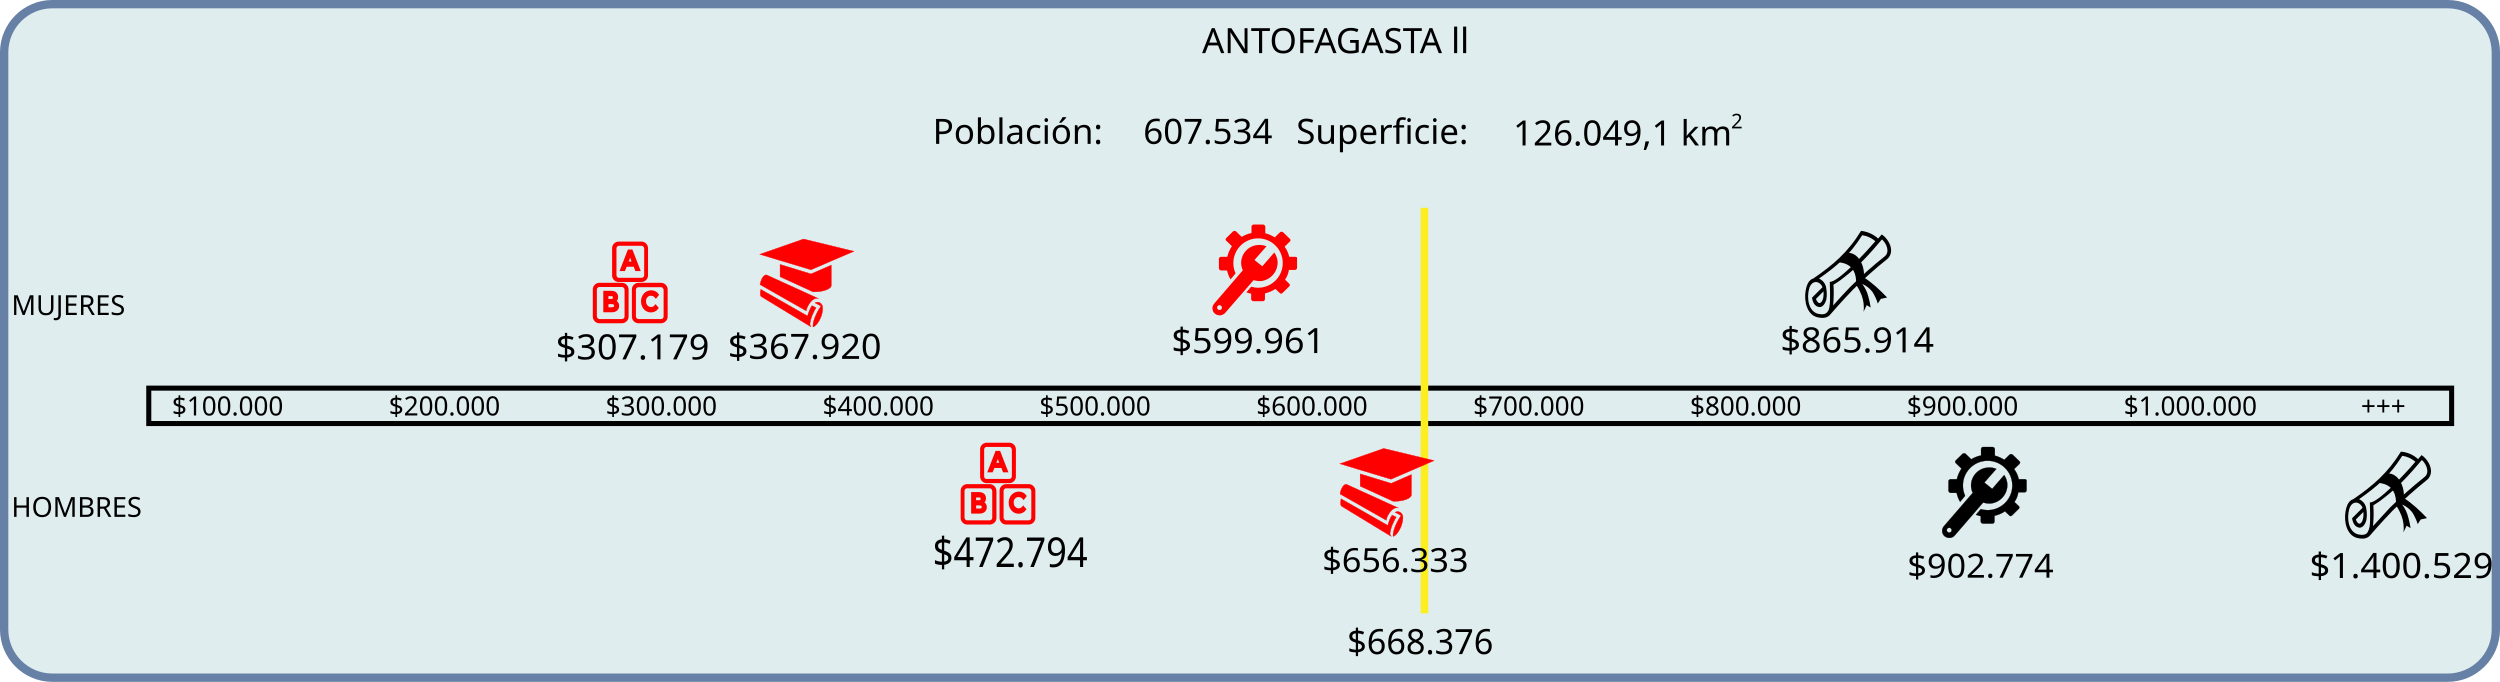
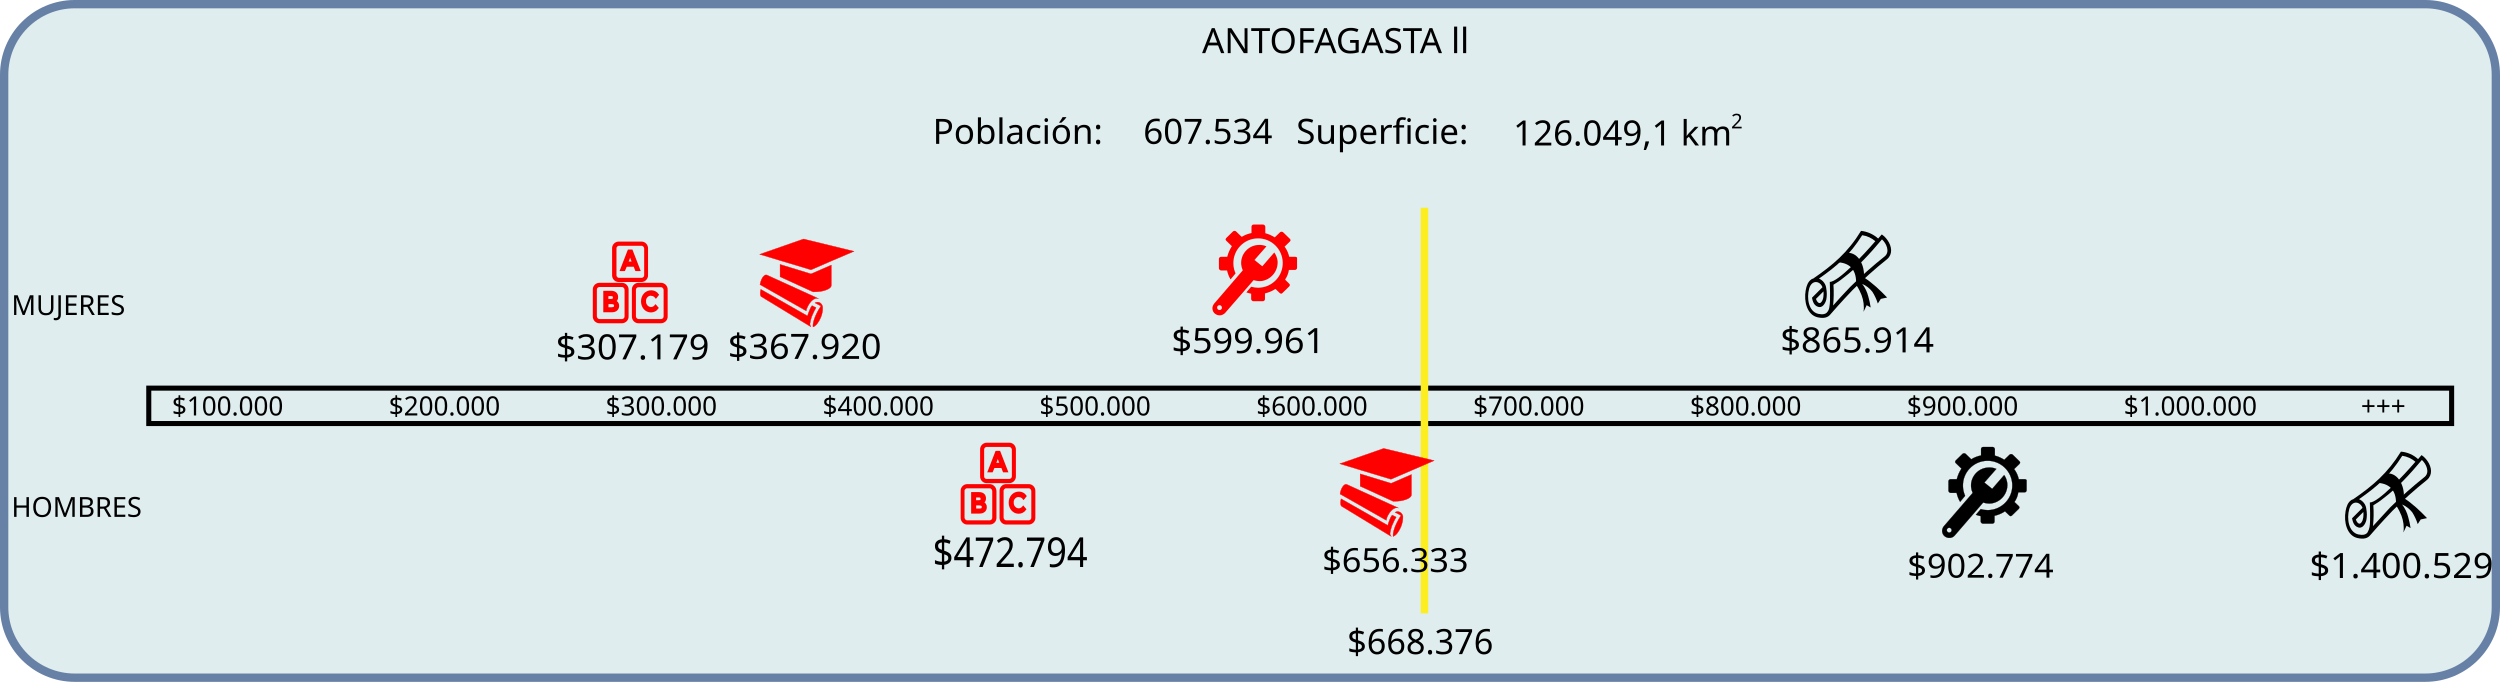
<svg xmlns="http://www.w3.org/2000/svg" version="1.1" id="Capa_1" x="0px" y="0px" viewBox="0 0 1504 410.2" style="enable-background:new 0 0 1504 410.2;" xml:space="preserve">
  <style type="text/css">
- 	.st0{opacity:0.8;fill:#D7E9EA;stroke:#416190;stroke-width:5.01;stroke-miterlimit:5.83;}
+ 	.st0{opacity:0.8;fill:#D7E9EA;stroke:#416190;stroke-width:5.01;stroke-miterlimit:5.83;enable-background:new    ;}
	.st1{fill:none;stroke:#000000;stroke-width:3.04;stroke-miterlimit:10;}
	.st2{fill:none;}
	.st3{font-family:'Arial-BoldMT';}
	.st4{font-size:16px;}
	.st5{fill:#FF0000;}
	.st6{font-size:21px;}
	.st7{font-family:'Verdana-Bold';}
	.st8{font-family:'ArialMT';}
	.st9{font-size:12.24px;}
	.st10{fill:#FCEE21;}
	.st11{font-size:16.65px;}
	.st12{fill:#FF0000;stroke:#FF0000;stroke-width:1.33;stroke-miterlimit:10;}
	.st13{font-size:24.79px;}
	.st14{fill:#FF0000;stroke:#FF0000;stroke-width:0.22;stroke-miterlimit:10;}
	.st15{font-size:20px;}
	.st16{stroke:#000000;stroke-width:0.14;stroke-miterlimit:10;}
</style>
-   <path class="st0" d="M31.5,2.5h1441c16,0,29,13,29,29v347.2c0,16-13,29-29,29H31.5c-16,0-29-13-29-29V31.5  C2.5,15.5,15.5,2.5,31.5,2.5z" />
+   <path class="st0" d="M45,2.5h1414c23.5,0,42.5,19,42.5,42.5v320.2c0,23.5-19,42.5-42.5,42.5H45c-23.5,0-42.5-19-42.5-42.5V45  C2.5,21.5,21.5,2.5,45,2.5z" />
  <rect x="89.5" y="233.5" class="st1" width="1385.4" height="21.3" />
  <rect x="103.5" y="237.9" class="st2" width="1371.8" height="36.8" />
-   <text transform="matrix(0.98 0 0 1 103.4497 249.9399)" class="st3 st4">$100.000</text>
+   <text transform="matrix(0.98 0 0 1 103.4492 249.9399)" class="st3 st4">$100.000</text>
  <text transform="matrix(0.98 0 0 1 233.9199 249.9399)" class="st3 st4">$200.000</text>
  <text transform="matrix(0.98 0 0 1 364.3799 249.9399)" class="st3 st4">$300.000</text>
  <text transform="matrix(0.98 0 0 1 494.8496 249.9399)" class="st3 st4">$400.000</text>
  <text transform="matrix(0.98 0 0 1 625.3096 249.9399)" class="st3 st4">$500.000</text>
  <text transform="matrix(0.98 0 0 1 755.79 249.9399)" class="st3 st4">$600.000</text>
  <text transform="matrix(0.98 0 0 1 886.25 249.9399)" class="st3 st4">$700.000</text>
  <text transform="matrix(0.98 0 0 1 1016.72 249.9399)" class="st3 st4">$800.000</text>
  <text transform="matrix(0.98 0 0 1 1147.189 249.9399)" class="st3 st4">$900.000</text>
  <text transform="matrix(0.98 0 0 1 1277.649 249.9399)" class="st3 st4">$1.000.000</text>
  <text transform="matrix(0.98 0 0 1 1408.12 249.9399)" class="st3 st4">   +++</text>
-   <path class="st5" d="M779.3,154.5h-3.7c-0.5-2.2-1.4-4.3-2.8-6.1l3.2-3.1c0.2-0.2,0.3-0.5,0.4-0.8c0-0.3-0.2-0.6-0.4-0.8l-4.1-4  c-0.5-0.4-1.3-0.4-1.8,0l-3.2,3.1c-1.8-1.1-3.7-2-5.7-2.5v-4c-0.1-0.6-0.6-1.1-1.2-1.2h-5.9c-0.6,0-1.2,0.6-1.2,1.2v3.9  c-2.1,0.4-4.1,1.2-5.9,2.3l-3.4-3.3c-0.5-0.4-1.3-0.4-1.8,0l-4.1,4c-0.2,0.2-0.3,0.5-0.4,0.8c0,0.3,0.2,0.6,0.4,0.8l3.4,3.3  c-1.3,2-2.2,4.1-2.8,6.4h-3.8c-0.6,0-1.2,0.6-1.2,1.2v5.8c0.1,0.6,0.6,1.1,1.2,1.2h3.7c0.4,1.9,1.1,3.7,2.1,5.4l3-3.6  c-0.8-1.9-1.3-3.9-1.3-5.9c-0.2-8.2,6.3-15,14.5-15.2c8.2-0.2,15,6.3,15.2,14.5c0.2,8.2-6.3,15-14.5,15.2h-0.3  c-1.4,0-2.8-0.2-4.2-0.6l-2.9,3.4c0.9,0.3,1.9,0.6,2.9,0.8v3.3c0.1,0.6,0.6,1.1,1.2,1.2h5.9c0.6,0,1.2-0.6,1.2-1.2v-3.5  c2.2-0.5,4.4-1.4,6.3-2.7l2.6,2.5c0.2,0.2,0.5,0.3,0.8,0.4c0.3,0,0.6-0.2,0.8-0.4l4.1-4c0.2-0.2,0.3-0.5,0.4-0.8  c0-0.3-0.2-0.6-0.4-0.8l-2.5-2.5c1.2-1.7,2-3.7,2.3-5.8h3.7c0.6,0,1.2-0.6,1.2-1.2v-5.8C780.5,155.1,780.1,154.5,779.3,154.5z" />
-   <path class="st5" d="M768.6,157.1c-0.2-1.9-0.9-3.7-2-5.2l-7.2,8.3l-4.7-3.8l7.2-8.2c-1.6-0.7-3.4-1-5.2-0.8  c-5.9,0.4-10.4,5.6-10,11.5c0,0,0,0.1,0,0.1c0.1,1.2,0.4,2.4,0.9,3.5l0.1,0.1l-17.3,20.1c-0.7,0.9-1.1,2-1,3.1  c0.1,1.1,0.6,2.2,1.5,2.9c0.9,0.7,2,1.1,3.2,1c1.1-0.1,2.1-0.6,2.9-1.4l17.2-19.8l0.2,0.1c1.4,0.4,2.9,0.6,4.4,0.5  C764.7,168.3,769,163.1,768.6,157.1z M733.8,186.5c-0.8,0.1-1.5-0.5-1.6-1.3l0,0c-0.1-0.8,0.5-1.5,1.3-1.6l0,0  c0.8-0.1,1.5,0.5,1.6,1.3c0.1,0.7-0.3,1.4-1.1,1.6C733.9,186.5,733.9,186.5,733.8,186.5L733.8,186.5z" />
+   <path class="st5" d="M779.3,154.5h-3.7c-0.5-2.2-1.4-4.3-2.8-6.1l3.2-3.1c0.2-0.2,0.3-0.5,0.4-0.8c0-0.3-0.2-0.6-0.4-0.8l-4.1-4  c-0.5-0.4-1.3-0.4-1.8,0l-3.2,3.1c-1.8-1.1-3.7-2-5.7-2.5v-4c-0.1-0.6-0.6-1.1-1.2-1.2h-5.9c-0.6,0-1.2,0.6-1.2,1.2v3.9  c-2.1,0.4-4.1,1.2-5.9,2.3l-3.4-3.3c-0.5-0.4-1.3-0.4-1.8,0l-4.1,4c-0.2,0.2-0.3,0.5-0.4,0.8c0,0.3,0.2,0.6,0.4,0.8l3.4,3.3  c-1.3,2-2.2,4.1-2.8,6.4h-3.8c-0.6,0-1.2,0.6-1.2,1.2v5.8c0.1,0.6,0.6,1.1,1.2,1.2h3.7c0.4,1.9,1.1,3.7,2.1,5.4l3-3.6  c-0.8-1.9-1.3-3.9-1.3-5.9c-0.2-8.2,6.3-15,14.5-15.2s15,6.3,15.2,14.5s-6.3,15-14.5,15.2h-0.3c-1.4,0-2.8-0.2-4.2-0.6l-2.9,3.4  c0.9,0.3,1.9,0.6,2.9,0.8v3.3c0.1,0.6,0.6,1.1,1.2,1.2h5.9c0.6,0,1.2-0.6,1.2-1.2v-3.5c2.2-0.5,4.4-1.4,6.3-2.7l2.6,2.5  c0.2,0.2,0.5,0.3,0.8,0.4c0.3,0,0.6-0.2,0.8-0.4l4.1-4c0.2-0.2,0.3-0.5,0.4-0.8c0-0.3-0.2-0.6-0.4-0.8l-2.5-2.5  c1.2-1.7,2-3.7,2.3-5.8h3.7c0.6,0,1.2-0.6,1.2-1.2v-5.8C780.5,155.1,780.1,154.5,779.3,154.5z" />
+   <path class="st5" d="M768.6,157.1c-0.2-1.9-0.9-3.7-2-5.2l-7.2,8.3l-4.7-3.8l7.2-8.2c-1.6-0.7-3.4-1-5.2-0.8  c-5.9,0.4-10.4,5.6-10,11.5v0.1c0.1,1.2,0.4,2.4,0.9,3.5l0.1,0.1l-17.3,20.1c-0.7,0.9-1.1,2-1,3.1s0.6,2.2,1.5,2.9s2,1.1,3.2,1  c1.1-0.1,2.1-0.6,2.9-1.4l17.2-19.8l0.2,0.1c1.4,0.4,2.9,0.6,4.4,0.5C764.7,168.3,769,163.1,768.6,157.1z M733.8,186.5  c-0.8,0.1-1.5-0.5-1.6-1.3l0,0c-0.1-0.8,0.5-1.5,1.3-1.6l0,0c0.8-0.1,1.5,0.5,1.6,1.3c0.1,0.7-0.3,1.4-1.1,1.6  C733.9,186.5,733.9,186.5,733.8,186.5L733.8,186.5z" />
  <rect x="810.5" y="377.7" class="st2" width="92" height="32.3" />
  <text transform="matrix(0.98 0 0 1 810.4697 393.5098)" class="st3 st6">$668.376</text>
  <rect x="580.6" y="20.3" class="st2" width="439.9" height="108.7" />
  <text transform="matrix(1 0 0 1 723.16 31.97)" class="st7 st6">ANTOFAGASTA ll</text>
  <text transform="matrix(1 0 0 1 561.12 86.55)" class="st7 st6">Población:</text>
  <text transform="matrix(1 0 0 1 682.33 86.55)" class="st8 st6"> 607.534   </text>
  <text transform="matrix(1 0 0 1 779.81 86.55)" class="st7 st6">Superficie:</text>
  <text transform="matrix(1 0 0 1 904.86 87.52)" class="st8 st6"> 126.049,1 km</text>
  <text transform="matrix(1 0 0 1 1041.41 77.23)" class="st8 st9">2</text>
  <rect x="854.7" y="125" class="st10" width="4.5" height="244" />
  <rect x="6.9" y="177.6" class="st2" width="105.4" height="23.7" />
-   <text transform="matrix(0.98 0 0 1 6.8999 189.5098)" class="st7 st11">MUJERES</text>
+   <text transform="matrix(0.98 0 0 1 6.8994 189.5098)" class="st7 st11">MUJERES</text>
  <rect x="6.9" y="299" class="st2" width="96.2" height="26" />
-   <text transform="matrix(0.98 0 0 1 6.8999 310.9502)" class="st7 st11">HOMBRES</text>
+   <text transform="matrix(0.98 0 0 1 6.8994 310.9502)" class="st7 st11">HOMBRES</text>
  <rect x="206" y="61.8" class="st2" width="80.5" height="23.3" />
-   <path class="st12" d="M595.6,291.9h-13.8c-1.9,0.1-3.3,1.7-3.2,3.5c0,0,0,0,0,0.1v15.8c-0.1,1.9,1.3,3.5,3.1,3.6c0,0,0,0,0.1,0h13.8  c1.9-0.1,3.3-1.7,3.2-3.5c0,0,0,0,0-0.1v-15.8C598.8,293.6,597.4,292.1,595.6,291.9z M597.6,311.3c0.1,1.2-0.8,2.3-2.1,2.4  c0,0,0,0,0,0h-13.8c-1.2-0.1-2.1-1.2-2.1-2.4v-15.8c-0.1-1.2,0.8-2.3,2.1-2.4c0,0,0,0,0,0h13.8c1.2,0.1,2.1,1.2,2.1,2.4V311.3z" />
+   <path class="st12" d="M595.6,291.9h-13.8c-1.9,0.1-3.3,1.7-3.2,3.5c0,0,0,0,0,0.1v15.8c-0.1,1.9,1.3,3.5,3.1,3.6c0,0,0,0,0.1,0h13.8  c1.9-0.1,3.3-1.7,3.2-3.5c0,0,0,0,0-0.1v-15.8C598.8,293.6,597.4,292.1,595.6,291.9z M597.6,311.3c0.1,1.2-0.8,2.3-2.1,2.4l0,0  h-13.8c-1.2-0.1-2.1-1.2-2.1-2.4v-15.8c-0.1-1.2,0.8-2.3,2.1-2.4l0,0h13.8c1.2,0.1,2.1,1.2,2.1,2.4V311.3z" />
  <path class="st12" d="M591,302.3c1-0.4,1.6-1.4,1.5-2.5c0-1.7-1-3.1-3.6-3.1h-4v11.6h4.4c2.6,0,3.7-1.5,3.7-3.2  C593.1,303.8,592.2,302.7,591,302.3z M586.6,298.6h2.2c1.1,0,1.8,0.3,1.8,1.6c0,1-0.6,1.4-1.9,1.4h-2.2L586.6,298.6L586.6,298.6z   M589.3,306.6h-2.7v-3.2h2.5c1.4,0,2.2,0.5,2.2,1.5C591.3,306.3,590.5,306.6,589.3,306.6L589.3,306.6z" />
-   <path class="st12" d="M607.3,290c1.9-0.1,3.3-1.7,3.2-3.5c0,0,0,0,0-0.1v-15.8c0.1-1.9-1.3-3.5-3.1-3.6c0,0,0,0-0.1,0h-13.8  c-1.9,0.1-3.3,1.7-3.2,3.5c0,0,0,0,0,0.1v15.8c-0.1,1.9,1.3,3.5,3.1,3.6c0,0,0,0,0.1,0H607.3z M591.4,286.4v-15.8  c-0.1-1.2,0.8-2.3,2.1-2.4c0,0,0,0,0,0h13.8c1.2,0.1,2.1,1.2,2.1,2.4v15.8c0.1,1.2-0.8,2.3-2.1,2.4c0,0,0,0,0,0h-13.8  c-1.2,0-2.1-1-2.1-2.1C591.4,286.6,591.4,286.5,591.4,286.4z" />
+   <path class="st12" d="M607.3,290c1.9-0.1,3.3-1.7,3.2-3.5c0,0,0,0,0-0.1v-15.8c0.1-1.9-1.3-3.5-3.1-3.6c0,0,0,0-0.1,0h-13.8  c-1.9,0.1-3.3,1.7-3.2,3.5c0,0,0,0,0,0.1v15.8c-0.1,1.9,1.3,3.5,3.1,3.6c0,0,0,0,0.1,0H607.3z M591.4,286.4v-15.8  c-0.1-1.2,0.8-2.3,2.1-2.4l0,0h13.8c1.2,0.1,2.1,1.2,2.1,2.4v15.8c0.1,1.2-0.8,2.3-2.1,2.4l0,0h-13.8c-1.2,0-2.1-1-2.1-2.1  C591.4,286.6,591.4,286.5,591.4,286.4z" />
  <path class="st12" d="M597.8,280.9h5.1l1,2.6h1.8l-4.5-11.6h-1.8l-4.5,11.6h1.8L597.8,280.9z M600.3,274.3l1.8,4.8h-3.7L600.3,274.3  z" />
-   <path class="st12" d="M619,291.9h-13.8c-1.9,0.1-3.3,1.7-3.2,3.5c0,0,0,0,0,0.1v15.8c-0.1,1.9,1.3,3.5,3.1,3.6c0,0,0,0,0.1,0H619  c1.9-0.1,3.3-1.7,3.2-3.5c0,0,0,0,0-0.1v-15.8C622.3,293.6,620.9,292,619,291.9C619,291.9,619,291.9,619,291.9z M621.1,311.3  c0.1,1.2-0.8,2.3-2.1,2.4c0,0,0,0,0,0h-13.8c-1.2-0.1-2.1-1.2-2.1-2.4v-15.8c-0.1-1.2,0.8-2.3,2.1-2.4c0,0,0,0,0,0H619  c1.2,0.1,2.1,1.2,2.1,2.4V311.3z" />
+   <path class="st12" d="M619,291.9h-13.8c-1.9,0.1-3.3,1.7-3.2,3.5c0,0,0,0,0,0.1v15.8c-0.1,1.9,1.3,3.5,3.1,3.6c0,0,0,0,0.1,0H619  c1.9-0.1,3.3-1.7,3.2-3.5c0,0,0,0,0-0.1v-15.8C622.3,293.6,620.9,292,619,291.9L619,291.9z M621.1,311.3c0.1,1.2-0.8,2.3-2.1,2.4  l0,0h-13.8c-1.2-0.1-2.1-1.2-2.1-2.4v-15.8c-0.1-1.2,0.8-2.3,2.1-2.4l0,0H619c1.2,0.1,2.1,1.2,2.1,2.4V311.3z" />
  <path class="st12" d="M612.9,298.4c1.1,0,2.2,0.5,2.9,1.4l1.1-1.4c-0.9-1.3-2.4-2-3.9-2c-3.2,0-5.5,2.6-5.5,6s2.3,6,5.3,6  c1.5,0,3-0.7,3.9-2l-1.1-1.3c-0.7,0.9-1.8,1.4-2.9,1.4c-2.1-0.2-3.6-2-3.5-4.1c-0.2-2.1,1.3-3.9,3.4-4.1  C612.8,298.4,612.8,298.4,612.9,298.4z" />
  <rect x="561.1" y="322.1" class="st2" width="84.3" height="24.1" />
  <text transform="matrix(0.88 0 0 1 561.1201 341.0898)" class="st3 st13">$472.794</text>
  <path class="st14" d="M493.5,182.3c-0.6-0.4-1.4-0.6-2.1-0.5c-0.4,0.1-0.8,0.2-1.1,0.4l3.6,1.9c-1.1,1.6-2.1,3.3-2.9,5.1  c-0.6,1.3-1.1,2.6-1.5,4c-0.3,1.1-0.5,2.3-0.4,3.5c1.7-0.5,3.5-2.9,4.7-5.8c0.8-1.9,1.2-4,1.1-6.1  C494.8,183.8,494.3,182.9,493.5,182.3z" />
  <path class="st14" d="M469.3,159.1v7.4l19.9,9.1l0,0c1.5,0,3-0.1,4.5-0.3c3.9-0.7,6.4-2.1,6.4-3.6v-12.2l-12.2,5.3L469.3,159.1z" />
  <polygon class="st14" points="483.4,143.8 457.1,153 469.3,156.7 487.9,162.3 500.1,157 513.7,151.2 " />
  <path class="st14" d="M487.4,194c0-0.2,0-0.3,0.1-0.5c0-0.2,0.1-0.4,0.1-0.6v-0.1c0.4-1.7,1-3.3,1.8-4.8c0.4-1,0.9-1.9,1.5-2.8v-0.1  l-2.4-1.2c-0.6,0.8-1.1,1.7-1.4,2.6c-0.5,1.2-1,2.4-1.3,3.6l-28.1-16l-0.2,1c-0.2,1.5-0.2,3.1,0.6,3.4l29.6,18  C487.3,195.7,487.1,194.8,487.4,194z" />
  <path class="st14" d="M485.5,185.3c1.7-4.1,4.6-6.5,6.9-5.7h-0.1l-30.9-14.1c-1.1-0.6-2.8,1-3.7,3.8c-0.2,0.6-0.4,1.3-0.5,1.9  L485,187C485.1,186.4,485.2,185.8,485.5,185.3z" />
  <rect x="437.9" y="200.1" class="st2" width="99.6" height="21.9" />
  <text transform="matrix(1.03 0 0 1 437.8999 215.8901)" class="st3 st6">$367.920</text>
-   <path class="st12" d="M374.3,170.8h-13.8c-1.9,0.1-3.3,1.7-3.2,3.5c0,0,0,0,0,0.1v15.8c-0.1,1.9,1.3,3.5,3.1,3.6c0,0,0,0,0.1,0h13.8  c1.9-0.1,3.3-1.7,3.2-3.5c0,0,0,0,0-0.1v-15.8C377.6,172.5,376.2,170.9,374.3,170.8C374.3,170.8,374.3,170.8,374.3,170.8z   M376.4,190.2c0.1,1.2-0.8,2.3-2.1,2.4c0,0,0,0,0,0h-13.8c-1.2-0.1-2.1-1.2-2.1-2.4v-15.8c-0.1-1.2,0.8-2.3,2.1-2.4c0,0,0,0,0,0  h13.8c1.2,0.1,2.1,1.2,2.1,2.4V190.2z" />
+   <path class="st12" d="M374.3,170.8h-13.8c-1.9,0.1-3.3,1.7-3.2,3.5c0,0,0,0,0,0.1v15.8c-0.1,1.9,1.3,3.5,3.1,3.6c0,0,0,0,0.1,0h13.8  c1.9-0.1,3.3-1.7,3.2-3.5c0,0,0,0,0-0.1v-15.8C377.6,172.5,376.2,170.9,374.3,170.8L374.3,170.8z M376.4,190.2  c0.1,1.2-0.8,2.3-2.1,2.4l0,0h-13.8c-1.2-0.1-2.1-1.2-2.1-2.4v-15.8c-0.1-1.2,0.8-2.3,2.1-2.4l0,0h13.8c1.2,0.1,2.1,1.2,2.1,2.4  V190.2z" />
  <path class="st12" d="M369.7,181.2c1-0.4,1.6-1.4,1.5-2.5c0-1.7-1-3.1-3.6-3.1h-4v11.6h4.5c2.6,0,3.7-1.5,3.7-3.2  C371.9,182.7,371,181.5,369.7,181.2z M365.4,177.5h2.2c1.1,0,1.8,0.3,1.8,1.6c0,1-0.6,1.4-1.9,1.4h-2.2L365.4,177.5z M368.1,185.5  h-2.7v-3.2h2.5c1.4,0,2.2,0.5,2.2,1.5C370.1,185.2,369.3,185.4,368.1,185.5z" />
-   <path class="st12" d="M386,169c1.9-0.1,3.3-1.7,3.2-3.5c0,0,0,0,0-0.1v-15.8c0.1-1.9-1.3-3.5-3.1-3.6c0,0,0,0-0.1,0h-13.9  c-1.9,0.1-3.3,1.7-3.2,3.5c0,0,0,0,0,0.1v15.8c-0.1,1.9,1.3,3.5,3.1,3.6c0,0,0,0,0.1,0H386z M370.2,165.4v-15.8  c-0.1-1.2,0.8-2.3,2.1-2.4c0,0,0,0,0,0h13.8c1.2,0.1,2.1,1.2,2.1,2.4v15.8c0.1,1.2-0.8,2.3-2.1,2.4c0,0,0,0,0,0h-13.9  C371,167.7,370.1,166.6,370.2,165.4z" />
+   <path class="st12" d="M386,169c1.9-0.1,3.3-1.7,3.2-3.5c0,0,0,0,0-0.1v-15.8c0.1-1.9-1.3-3.5-3.1-3.6c0,0,0,0-0.1,0h-13.9  c-1.9,0.1-3.3,1.7-3.2,3.5c0,0,0,0,0,0.1v15.8c-0.1,1.9,1.3,3.5,3.1,3.6c0,0,0,0,0.1,0H386z M370.2,165.4v-15.8  c-0.1-1.2,0.8-2.3,2.1-2.4l0,0h13.8c1.2,0.1,2.1,1.2,2.1,2.4v15.8c0.1,1.2-0.8,2.3-2.1,2.4l0,0h-13.9  C371,167.7,370.1,166.6,370.2,165.4z" />
  <path class="st12" d="M376.6,159.8h5.1l1,2.6h1.8l-4.5-11.6h-1.8l-4.5,11.6h1.8L376.6,159.8z M379.1,153.2l1.8,4.8h-3.7L379.1,153.2  z" />
-   <path class="st12" d="M397.8,170.8H384c-1.9,0.1-3.3,1.7-3.2,3.5c0,0,0,0,0,0.1v15.8c-0.1,1.9,1.3,3.5,3.1,3.6c0,0,0,0,0.1,0h13.8  c1.9-0.1,3.3-1.7,3.2-3.5c0,0,0,0,0-0.1v-15.8C401.1,172.5,399.7,170.9,397.8,170.8C397.8,170.8,397.8,170.8,397.8,170.8z   M399.9,190.2c0.1,1.2-0.8,2.3-2.1,2.4c0,0,0,0,0,0H384c-1.2-0.1-2.1-1.2-2.1-2.4v-15.8c0-1.2,0.9-2.2,2.1-2.3h13.8  c1.2,0.1,2.1,1.2,2.1,2.4V190.2L399.9,190.2z" />
+   <path class="st12" d="M397.8,170.8H384c-1.9,0.1-3.3,1.7-3.2,3.5c0,0,0,0,0,0.1v15.8c-0.1,1.9,1.3,3.5,3.1,3.6c0,0,0,0,0.1,0h13.8  c1.9-0.1,3.3-1.7,3.2-3.5c0,0,0,0,0-0.1v-15.8C401.1,172.5,399.7,170.9,397.8,170.8L397.8,170.8z M399.9,190.2  c0.1,1.2-0.8,2.3-2.1,2.4l0,0H384c-1.2-0.1-2.1-1.2-2.1-2.4v-15.8c0-1.2,0.9-2.2,2.1-2.3h13.8c1.2,0.1,2.1,1.2,2.1,2.4V190.2  L399.9,190.2z" />
  <path class="st12" d="M391.7,177.3c1.1,0,2.2,0.5,2.9,1.4l1.1-1.4c-0.9-1.3-2.4-2-3.9-2c-3.2,0-5.5,2.6-5.5,6s2.3,6,5.3,6  c1.5,0,3-0.7,3.9-2l-1.1-1.3c-0.7,0.9-1.8,1.4-2.9,1.4c-2.1-0.2-3.6-2-3.5-4.1c-0.2-2.1,1.3-3.9,3.4-4.1  C391.6,177.3,391.6,177.3,391.7,177.3z" />
  <rect x="334.4" y="200.4" class="st2" width="93.1" height="18.8" />
  <text transform="matrix(1.03 0 0 1 334.3701 216.21)" class="st3 st6">$307.179</text>
  <path class="st14" d="M842.5,308.3c-0.6-0.4-1.4-0.6-2.1-0.5c-0.4,0.1-0.8,0.2-1.1,0.4l3.6,1.9c-1.1,1.6-2.1,3.3-2.9,5.1  c-0.6,1.3-1.1,2.6-1.5,4c-0.3,1.1-0.5,2.3-0.4,3.5c1.7-0.5,3.5-2.9,4.7-5.8c0.8-1.9,1.2-4,1.2-6.1  C843.9,309.8,843.3,308.9,842.5,308.3z" />
  <path class="st14" d="M818.3,285.1v7.4l19.9,9.1l0,0c1.5,0,3-0.1,4.5-0.3c3.9-0.7,6.4-2.1,6.4-3.6v-12.2l-12.2,5.3L818.3,285.1z" />
  <polygon class="st14" points="832.4,269.8 806.1,279 818.3,282.7 836.8,288.3 849.1,283 862.7,277.1 " />
  <path class="st14" d="M836.4,320c0-0.2,0-0.3,0.1-0.5c0-0.2,0.1-0.4,0.1-0.6v-0.1c0.4-1.7,1-3.3,1.8-4.8c0.4-1,0.9-1.9,1.5-2.8v-0.1  l-2.4-1.2c-0.6,0.8-1.1,1.7-1.4,2.6c-0.5,1.2-0.9,2.4-1.2,3.6l-28.1-16l-0.2,1c-0.2,1.5-0.2,3,0.6,3.5l29.6,18  C836.2,321.9,836.1,320.9,836.4,320z" />
  <path class="st14" d="M834.4,311.3c1.7-4.1,4.6-6.5,6.9-5.7h-0.1l-30.9-14.1c-1.2-0.6-2.8,1-3.7,3.8c-0.2,0.6-0.3,1.3-0.4,1.9  L834,313C834.1,312.4,834.2,311.8,834.4,311.3z" />
  <rect x="795.5" y="329" class="st2" width="100" height="21" />
  <text transform="matrix(1.03 0 0 1 795.46 344.1201)" class="st3 st15">$656.333</text>
  <rect x="704.7" y="196.6" class="st2" width="103.7" height="22.3" />
  <text transform="matrix(1.03 0 0 1 704.75 212.4199)" class="st3 st6">$599.961</text>
-   <path class="st16" d="M1218.2,288.3h-3.7c-0.5-2.2-1.4-4.3-2.8-6.1l3.2-3.1c0.2-0.2,0.3-0.5,0.4-0.8c0-0.3-0.2-0.6-0.4-0.8l-4.1-4  c-0.5-0.4-1.3-0.4-1.8,0l-3.2,3.1c-1.8-1.1-3.7-2-5.7-2.5v-4c-0.1-0.6-0.6-1.1-1.2-1.2h-5.9c-0.6,0-1.2,0.6-1.2,1.2v3.9  c-2.1,0.4-4.1,1.2-5.9,2.3l-3.4-3.3c-0.5-0.4-1.3-0.4-1.8,0l-4.1,4c-0.2,0.2-0.3,0.5-0.4,0.8c0,0.3,0.2,0.6,0.4,0.8l3.4,3.3  c-1.3,2-2.2,4.1-2.8,6.4h-3.8c-0.6,0-1.2,0.6-1.2,1.2v5.8c0.1,0.6,0.6,1.1,1.2,1.2h3.7c0.4,1.9,1.1,3.7,2.1,5.4l3-3.6  c-0.8-1.9-1.3-3.9-1.3-5.9c-0.2-8.2,6.3-15,14.5-15.2c8.2-0.2,15,6.3,15.2,14.5c0.2,8.2-6.3,15-14.5,15.2h-0.3  c-1.4,0-2.8-0.2-4.2-0.6l-2.9,3.4c0.9,0.3,1.9,0.6,2.9,0.8v3.3c0.1,0.6,0.6,1.1,1.2,1.2h5.9c0.6,0,1.2-0.6,1.2-1.2v-3.5  c2.2-0.5,4.4-1.4,6.3-2.7l2.6,2.5c0.2,0.2,0.5,0.3,0.8,0.4c0.3,0,0.6-0.2,0.8-0.4l4.1-4c0.2-0.2,0.3-0.5,0.4-0.8  c0-0.3-0.2-0.6-0.4-0.8l-2.6-2.5c1.2-1.7,2-3.7,2.3-5.8h3.8c0.6,0,1.2-0.6,1.2-1.2v-5.8C1219.4,289,1219,288.3,1218.2,288.3z" />
-   <path class="st16" d="M1207.6,291c-0.2-1.9-0.8-3.7-1.9-5.2l-7.2,8.3l-4.7-3.8l7.2-8.2c-1.6-0.7-3.4-1-5.2-0.8  c-5.9,0.4-10.4,5.6-10,11.5c0,0,0,0.1,0,0.1c0.1,1.2,0.4,2.4,0.9,3.5l0.1,0.1l-17.4,20.1c-0.7,0.9-1.1,2-1,3.1  c0.1,1.1,0.6,2.2,1.5,2.9c0.9,0.7,2,1.1,3.2,1c1.1-0.1,2.2-0.6,2.9-1.5l17.1-19.8l0.2,0.1c1.4,0.4,2.9,0.6,4.4,0.5  C1203.6,302.2,1208,297,1207.6,291L1207.6,291z M1172.8,320.4c-0.8,0.1-1.5-0.5-1.6-1.3l0,0c-0.1-0.8,0.5-1.5,1.3-1.6l0,0  c0.8-0.1,1.5,0.5,1.6,1.3l0,0C1174.2,319.6,1173.6,320.3,1172.8,320.4z" />
+   <path class="st16" d="M1218.2,288.3h-3.7c-0.5-2.2-1.4-4.3-2.8-6.1l3.2-3.1c0.2-0.2,0.3-0.5,0.4-0.8c0-0.3-0.2-0.6-0.4-0.8l-4.1-4  c-0.5-0.4-1.3-0.4-1.8,0l-3.2,3.1c-1.8-1.1-3.7-2-5.7-2.5v-4c-0.1-0.6-0.6-1.1-1.2-1.2h-5.9c-0.6,0-1.2,0.6-1.2,1.2v3.9  c-2.1,0.4-4.1,1.2-5.9,2.3l-3.4-3.3c-0.5-0.4-1.3-0.4-1.8,0l-4.1,4c-0.2,0.2-0.3,0.5-0.4,0.8c0,0.3,0.2,0.6,0.4,0.8l3.4,3.3  c-1.3,2-2.2,4.1-2.8,6.4h-3.8c-0.6,0-1.2,0.6-1.2,1.2v5.8c0.1,0.6,0.6,1.1,1.2,1.2h3.7c0.4,1.9,1.1,3.7,2.1,5.4l3-3.6  c-0.8-1.9-1.3-3.9-1.3-5.9c-0.2-8.2,6.3-15,14.5-15.2s15,6.3,15.2,14.5s-6.3,15-14.5,15.2h-0.3c-1.4,0-2.8-0.2-4.2-0.6l-2.9,3.4  c0.9,0.3,1.9,0.6,2.9,0.8v3.3c0.1,0.6,0.6,1.1,1.2,1.2h5.9c0.6,0,1.2-0.6,1.2-1.2v-3.5c2.2-0.5,4.4-1.4,6.3-2.7l2.6,2.5  c0.2,0.2,0.5,0.3,0.8,0.4c0.3,0,0.6-0.2,0.8-0.4l4.1-4c0.2-0.2,0.3-0.5,0.4-0.8c0-0.3-0.2-0.6-0.4-0.8l-2.6-2.5  c1.2-1.7,2-3.7,2.3-5.8h3.8c0.6,0,1.2-0.6,1.2-1.2v-5.8C1219.4,289,1219,288.3,1218.2,288.3z" />
+   <path class="st16" d="M1207.6,291c-0.2-1.9-0.8-3.7-1.9-5.2l-7.2,8.3l-4.7-3.8l7.2-8.2c-1.6-0.7-3.4-1-5.2-0.8  c-5.9,0.4-10.4,5.6-10,11.5v0.1c0.1,1.2,0.4,2.4,0.9,3.5l0.1,0.1l-17.4,20.1c-0.7,0.9-1.1,2-1,3.1s0.6,2.2,1.5,2.9  c0.9,0.7,2,1.1,3.2,1c1.1-0.1,2.2-0.6,2.9-1.5l17.1-19.8l0.2,0.1c1.4,0.4,2.9,0.6,4.4,0.5C1203.6,302.2,1208,297,1207.6,291  L1207.6,291z M1172.8,320.4c-0.8,0.1-1.5-0.5-1.6-1.3l0,0c-0.1-0.8,0.5-1.5,1.3-1.6l0,0c0.8-0.1,1.5,0.5,1.6,1.3l0,0  C1174.2,319.6,1173.6,320.3,1172.8,320.4z" />
  <rect x="1147.5" y="332.4" class="st2" width="86.8" height="19.6" />
  <text transform="matrix(1.03 0 0 1 1147.46 347.5098)" class="st3 st15">$902.774</text>
  <path d="M1132,141.1l-2.1,2.4c-2.9-2.6-6.5-4.2-10.3-4.6c-8,13.1-17,20.6-28.8,28.7c-0.4,0.1-0.7,0.2-1,0.4c-2.1,1.4-3,3.8-3.5,6.7  c-1.2,6.7,0.9,14.8,7.2,16.2c3.7,0.8,6.1,0.2,7.7-1.8c1.2-1.4,6.5-7.5,13.3-14.6c6.6-6.6,13.5-12.8,20.8-18.6  c3.5-3,2.8-7.7,0.3-11.3c-0.9-1.3-2-2.5-3.3-3.4L1132,141.1z M1102.8,183.8c0.4-4.2,0.5-8.3,0.2-12.5c2-1.2,4-2.5,5.8-4  c8.9-6.7,16.1-14.6,23.4-23.3c2.6,2.4,4.9,7.3,1.8,10.1c-7.3,5.8-14.3,12-21,18.6C1108.9,177,1105.2,181,1102.8,183.8L1102.8,183.8z   M1099.4,187.6c-1,1.4-2.8,1.8-5.6,1.2c-5.8-1.4-7-9.5-5.4-15.2c1.6-5.5,6.5-4.7,8-0.8l-6.3,6.3c0.2,0.6,0.5,4.6,3.7,5.5  c2.3,0.8,4.2-1.6,4.9-4.4c0.4-2.1,0.4-4.4,0-6.5c-0.2-2.7-1.9-5-4.4-6.1c11-7.7,18.5-14.2,26-26.1c2.9,0.4,5.7,1.7,7.9,3.6  c-7.3,8.5-22.4,24.5-27.4,24.5c0,1.2,0.5,11.3-0.2,14.8C1100.5,185.6,1100.1,186.7,1099.4,187.6z M1097,175.3c0.2,2.2,0,4.9-1.2,6.3  c-1.2,1.8-2.8,0-3.3-1.8L1097,175.3z" />
  <path d="M1129.7,182.6c-0.8-2.5-1.9-4.9-3.3-7.1c-1.6-2-3.7-3.7-6.1-4.7c1.8,2.3,3,4.9,3.7,7.7c0.6,2.1,1.1,4.3,1.4,6.5l-2.4-1.4  l-1.9,4c0.5-3.4,0-6.9-1.2-10.1c-1.9-4.7-3.3-6.1-3.3-6.1c0.5-8.5-3.2-13.1-10.7-13.6l5.6-5.7c6.6-0.2,10.5,7.9,9.8,14.8  c5.1,3.2,9.8,7.7,14,12.1l-3.8,0.8L1129.7,182.6z" />
  <rect x="1071.1" y="196.2" class="st2" width="92.4" height="17.8" />
  <text transform="matrix(1.03 0 0 1 1071.09 212.02)" class="st3 st6">$865.914</text>
  <path d="M1456.8,273.8l-2.1,2.4c-2.8-2.6-6.5-4.2-10.3-4.5c-8,13-17,20.6-28.8,28.7c-0.4,0.1-0.7,0.2-1,0.4c-2.1,1.4-3,3.8-3.5,6.7  c-1.2,6.7,0.9,14.8,7.2,16.2c3.7,0.8,6.1,0.2,7.7-1.8c1.2-1.4,6.5-7.5,13.3-14.6c6.6-6.6,13.5-12.8,20.8-18.6  c3.5-3,2.8-7.7,0.3-11.3c-0.9-1.3-2-2.5-3.3-3.4L1456.8,273.8z M1427.6,316.5c0.4-4.2,0.5-8.3,0.2-12.5c2-1.2,4-2.5,5.8-4  c8.9-6.7,16.1-14.6,23.4-23.3c2.6,2.4,4.9,7.3,1.8,10.1c-7.3,5.8-14.3,12-21,18.6C1433.7,309.8,1430,313.8,1427.6,316.5  L1427.6,316.5z M1424.3,320.3c-1,1.4-2.8,1.8-5.6,1.2c-5.8-1.4-7-9.5-5.4-15.2c1.6-5.5,6.5-4.7,8-0.8l-6.3,6.3  c0.2,0.6,0.5,4.5,3.7,5.5c2.3,0.8,4.2-1.6,4.9-4.4c0.4-2.1,0.4-4.4,0-6.5c-0.2-2.7-1.9-5-4.4-6.1c11-7.7,18.5-14.2,26-26.1  c2.9,0.4,5.7,1.7,7.9,3.6c-7.3,8.5-22.4,24.5-27.4,24.5c0,1.2,0.5,11.3-0.2,14.8C1425.3,318.2,1424.9,319.3,1424.3,320.3z   M1421.8,308c0.2,2.2,0,4.9-1.2,6.3c-1.2,1.8-2.8,0-3.3-1.8L1421.8,308z" />
  <path d="M1454.5,315.3c-0.8-2.5-1.9-4.9-3.3-7.1c-1.6-2-3.7-3.7-6.1-4.7c1.8,2.3,3,4.9,3.7,7.7c0.6,2.1,1.1,4.3,1.4,6.5l-2.4-1.4  l-1.9,4c0.5-3.4,0-6.9-1.2-10.1c-1.9-4.7-3.3-6.1-3.3-6.1c0.5-8.5-3.2-13-10.7-13.6l5.6-5.7c6.6-0.2,10.5,7.9,9.8,14.8  c5.1,3.2,9.8,7.7,14,12.1l-3.8,0.8L1454.5,315.3z" />
  <rect x="1389.5" y="331.9" class="st2" width="109" height="19.1" />
  <text transform="matrix(1.03 0 0 1 1389.46 347.73)" class="st3 st6">$1.400.529</text>
</svg>
